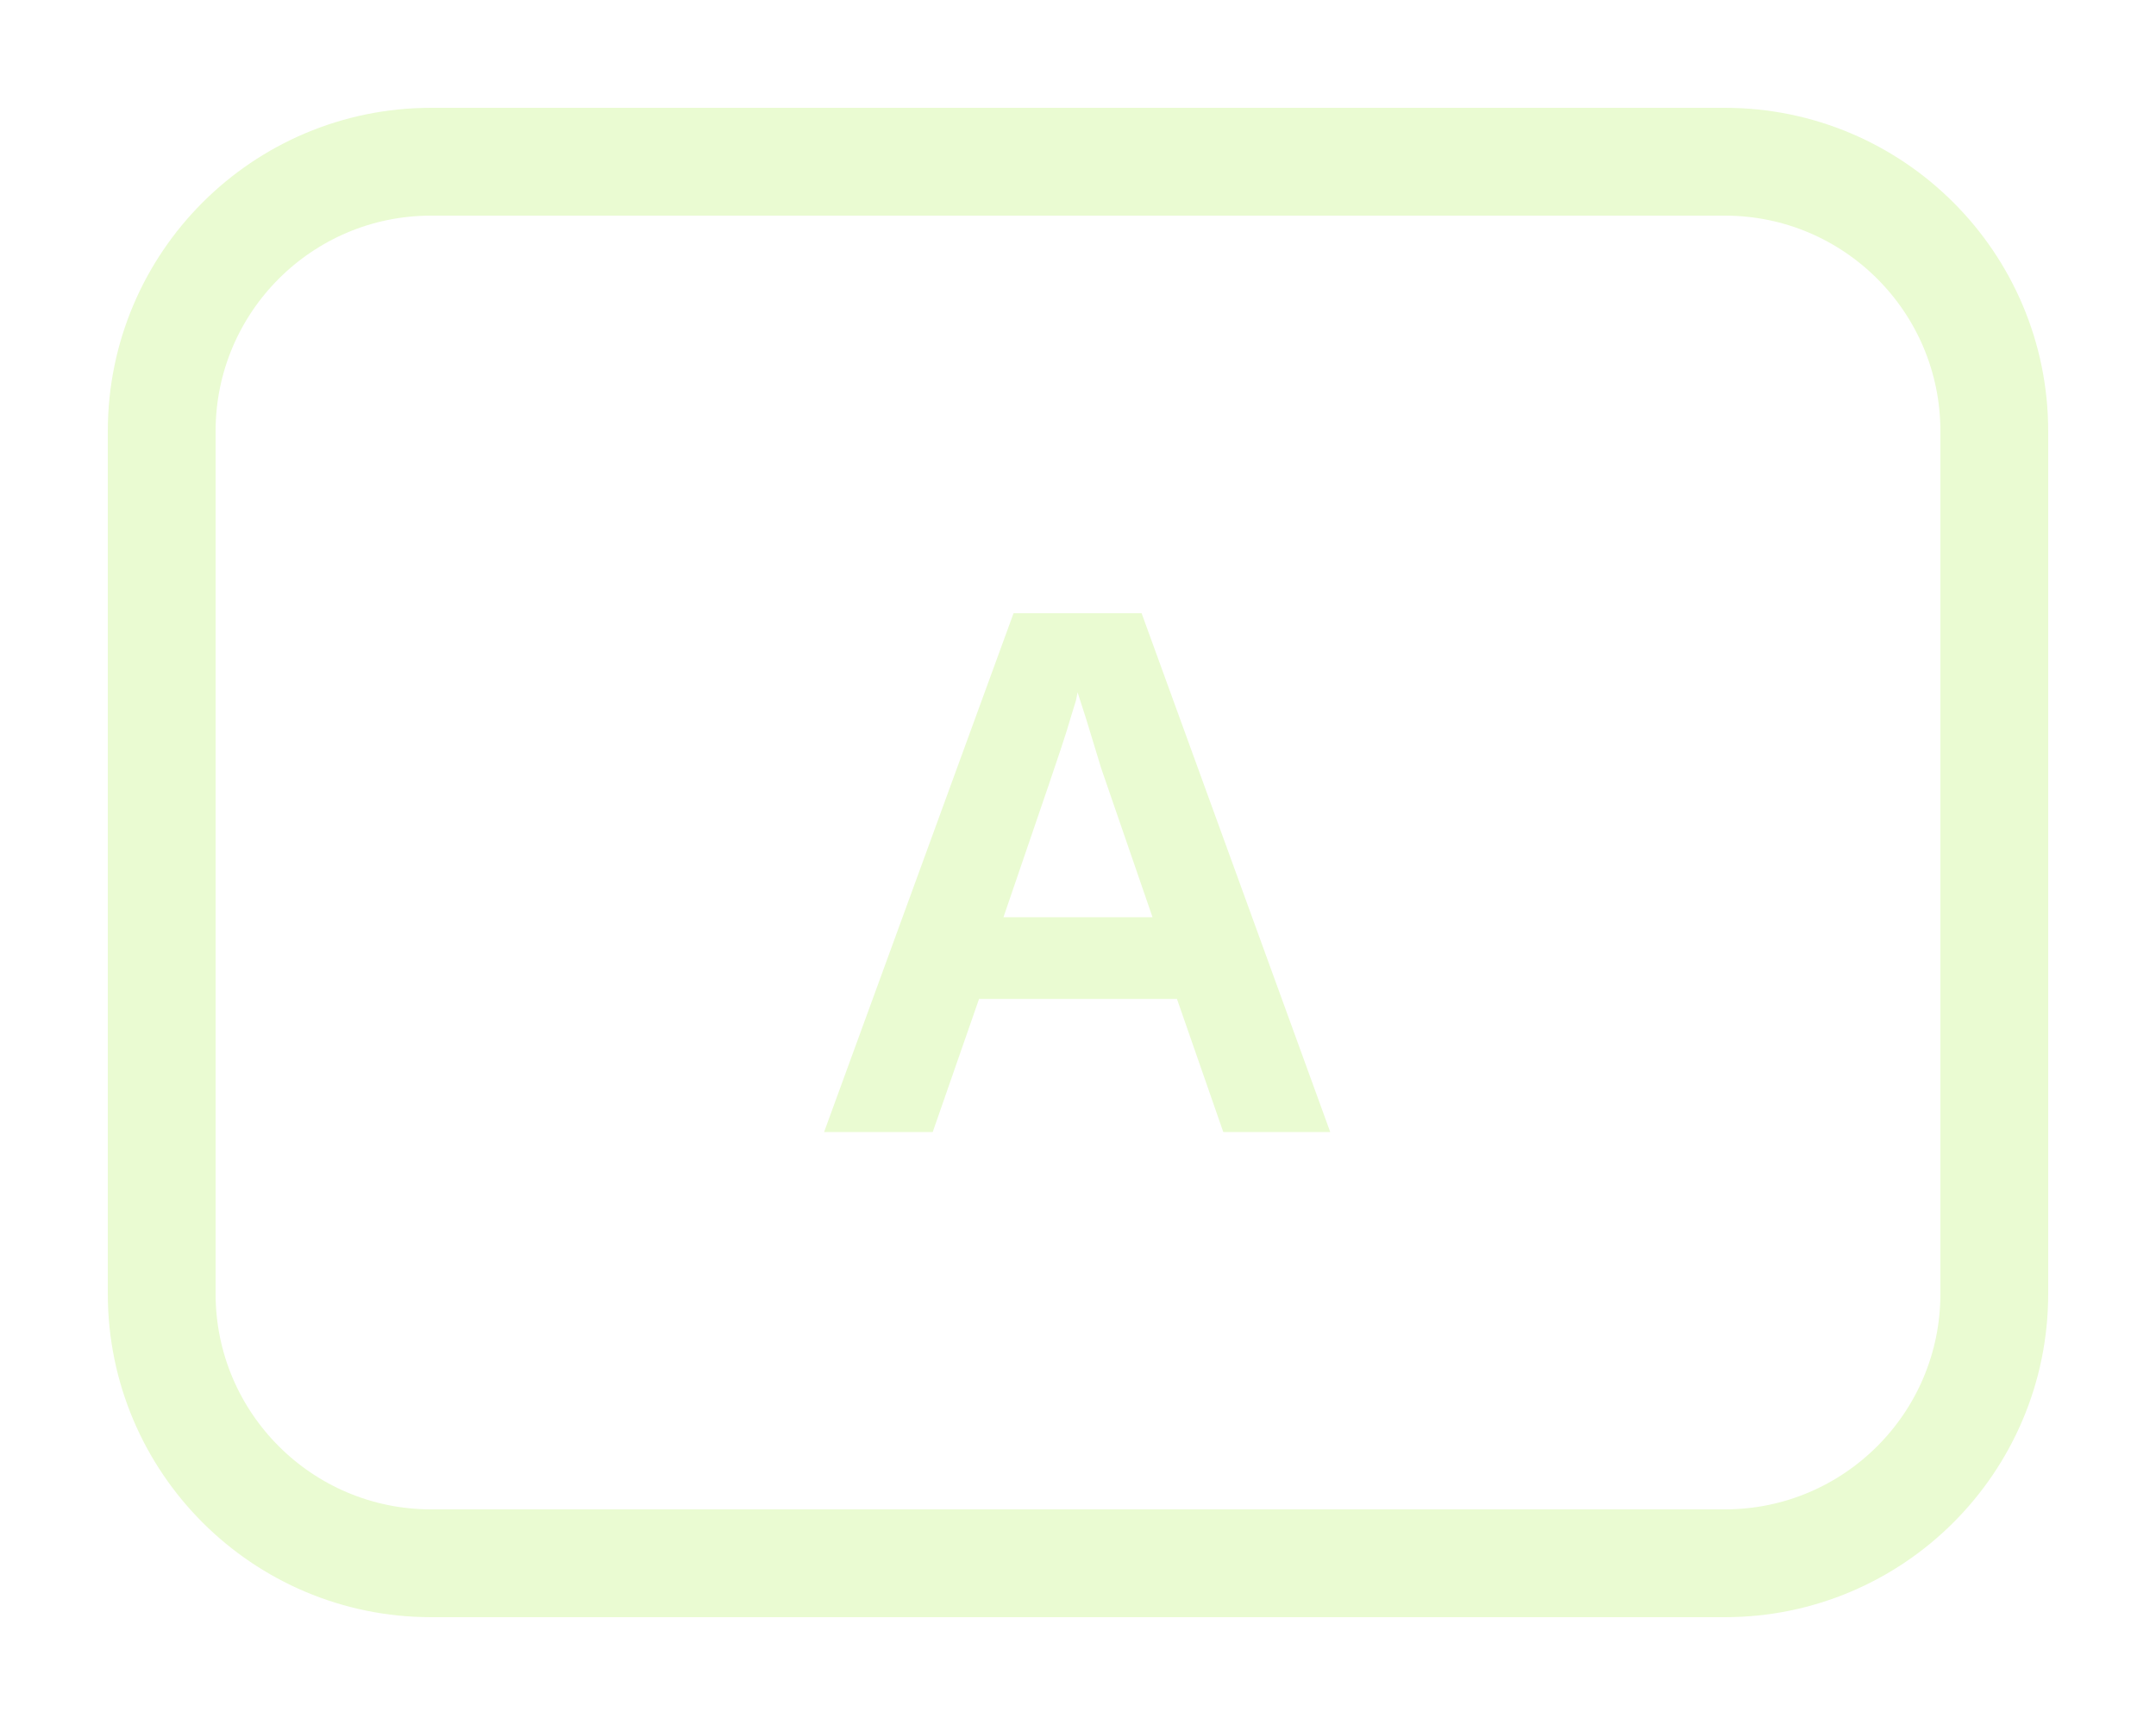
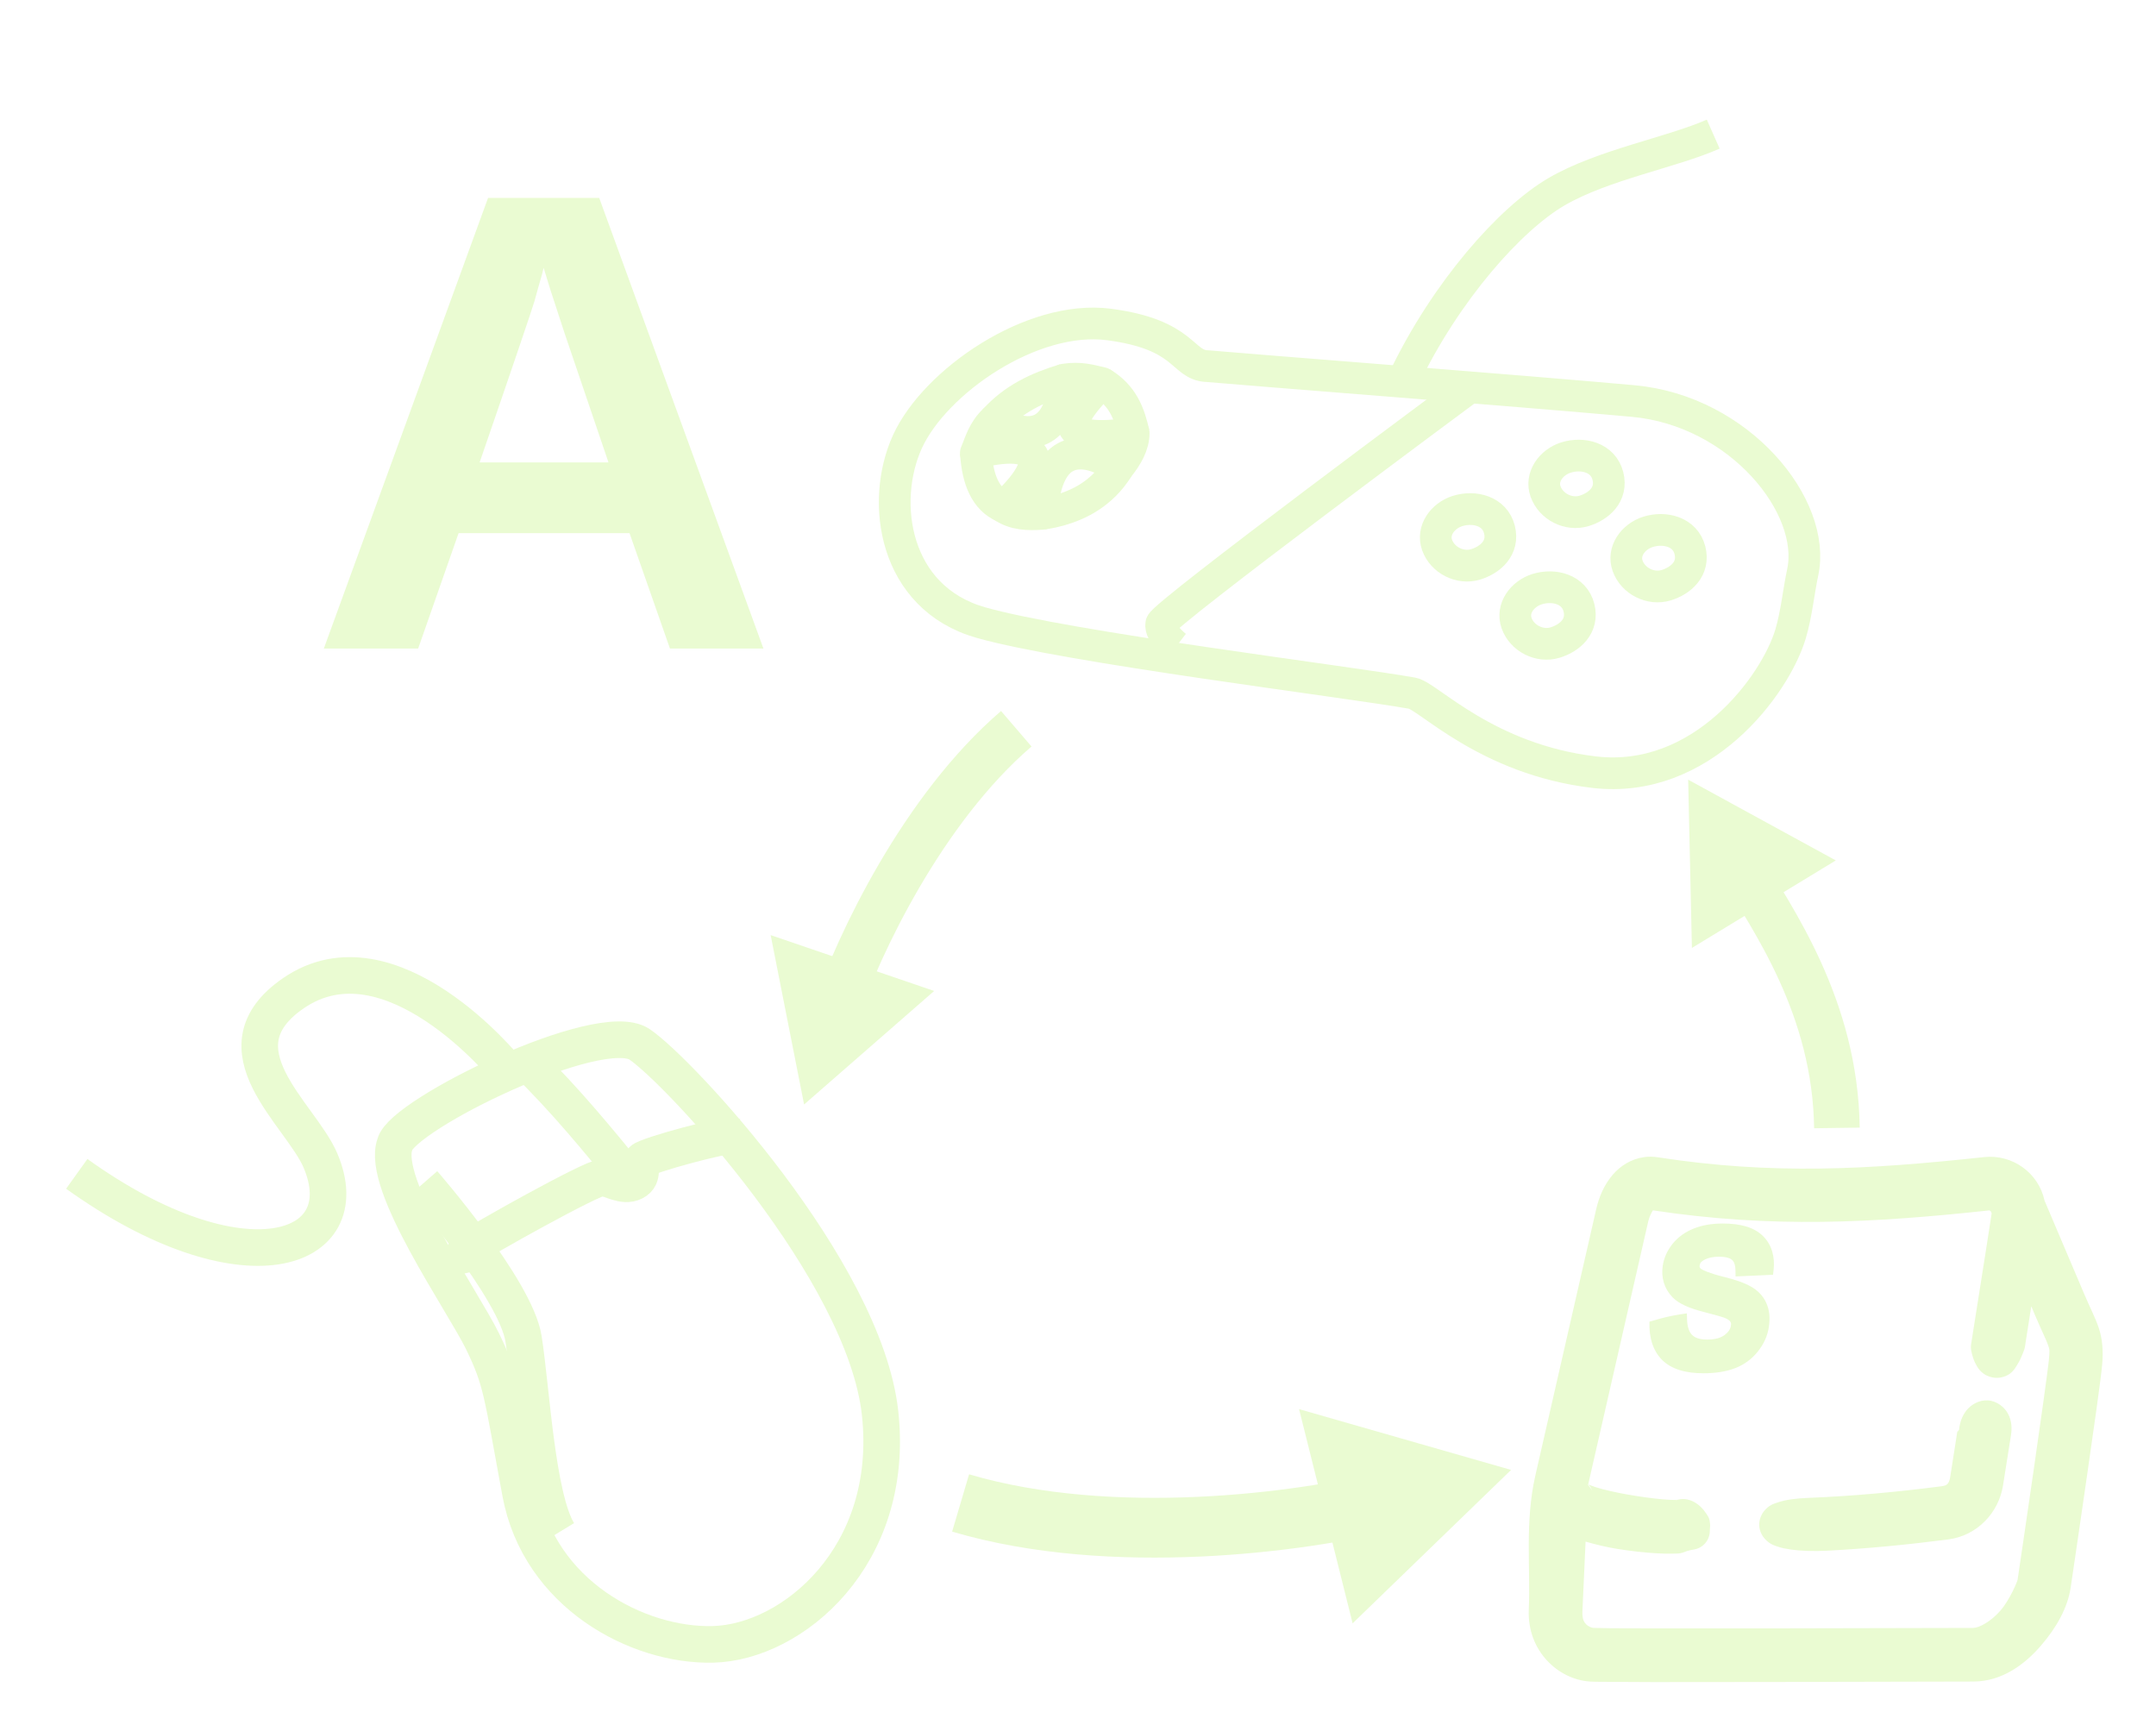
- <svg xmlns="http://www.w3.org/2000/svg" viewBox="0 0 40 32">
-   <rect x="3" y="3" width="34" height="26" rx="5" fill="none" stroke="#eafbd2" stroke-width="2" />
-   <text x="20" y="21" text-anchor="middle" fill="#eafbd2" font-size="14" font-family="Arial, Helvetica, sans-serif" font-weight="800">A</text>
+ <svg xmlns="http://www.w3.org/2000/svg" viewBox="0 0 40 32" fill="#eafbd2" version="1.1" id="svg1">
+   <defs id="defs1">
+     <marker style="overflow:visible" id="Triangle" refX="0" refY="0" orient="auto-start-reverse" markerWidth="0.6" markerHeight="0.6" viewBox="0 0 1 1" preserveAspectRatio="xMidYMid">
+       <path transform="scale(0.5)" style="fill:context-stroke;fill-rule:evenodd;stroke:context-stroke;stroke-width:1pt" d="M 5.77,0 -2.88,5 V -5 Z" id="path135" />
+     </marker>
+     <marker style="overflow:visible" id="Triangle-3" refX="0" refY="0" orient="auto-start-reverse" markerWidth="0.6" markerHeight="0.6" viewBox="0 0 1 1" preserveAspectRatio="xMidYMid">
+       <path transform="scale(0.5)" style="fill:context-stroke;fill-rule:evenodd;stroke:context-stroke;stroke-width:1pt" d="M 5.77,0 -2.88,5 V -5 Z" id="path135-7" />
+     </marker>
+     <marker style="overflow:visible" id="Triangle-3-9" refX="0" refY="0" orient="auto-start-reverse" markerWidth="0.6" markerHeight="0.6" viewBox="0 0 1 1" preserveAspectRatio="xMidYMid">
+       <path transform="scale(0.5)" style="fill:context-stroke;fill-rule:evenodd;stroke:context-stroke;stroke-width:1pt" d="M 5.77,0 -2.88,5 V -5 Z" id="path135-7-6" />
+     </marker>
+   </defs>
+   <text x="10.095" y="12.028" text-anchor="middle" fill="#eafbd2" font-size="12.145px" font-family="Arial, Helvetica, sans-serif" font-weight="800" id="text1" style="stroke-width:0.867">A</text>
+   <g id="g2" style="stroke-width:0.7;stroke-dasharray:none;stroke:none;stroke-opacity:1;fill:#eafbd2;fill-opacity:1">
+     <path id="path4" style="baseline-shift:baseline;display:inline;overflow:visible;vector-effect:none;fill:#eafbd2;stroke:none;stroke-linejoin:round;paint-order:fill markers stroke;enable-background:accumulate;stop-color:#000000;fill-opacity:1" d="m 30.631,21.457 c -0.041,-2.79e-4 -0.083,0.002 -0.125,0.008 -0.246,0.034 -0.446,0.165 -0.584,0.326 -0.171,0.199 -0.26,0.43 -0.309,0.645 l -1.127,4.932 c -0.199,0.869 -0.088,1.724 -0.123,2.492 6.48e-4,6.54e-4 0.001,0.001 0.002,0.002 -6.54e-4,6.48e-4 -0.001,0.001 -0.002,0.002 -0.03,0.762 0.545,1.291 1.135,1.33 0.087,0.006 0.2,0.004 0.398,0.006 0.2,0.002 0.467,0.003 0.781,0.004 0.627,9.55e-4 1.439,-5.38e-4 2.262,-0.002 1.646,-0.003 3.339,-0.008 3.668,-0.008 0.547,0 0.969,-0.331 1.26,-0.668 0.288,-0.334 0.493,-0.701 0.549,-1.07 0.033,-0.219 0.167,-1.13 0.299,-2.045 0.132,-0.915 0.258,-1.798 0.285,-2.082 0.025,-0.265 0.007,-0.491 -0.064,-0.701 -0.068,-0.199 -0.153,-0.352 -0.271,-0.631 l -0.734,-1.727 v -0.002 c -0.109,-0.506 -0.591,-0.86 -1.121,-0.803 -2.162,0.233 -3.929,0.332 -6.049,0.004 -0.037,-0.006 -0.081,-0.011 -0.129,-0.012 z m 0.037,0.996 c 2.205,0.334 4.077,0.234 6.246,0 l -0.002,0.002 0.002,0.002 c 0.004,0.004 0.014,0.01 0.021,0.014 l 0.016,0.037 -0.111,0.717 -0.27,1.709 c -0.007,0.044 -0.006,0.089 0.004,0.133 0.022,0.097 0.045,0.178 0.1,0.271 0.027,0.047 0.063,0.1 0.135,0.15 0.072,0.05 0.192,0.085 0.295,0.068 0.205,-0.034 0.267,-0.152 0.318,-0.232 0.051,-0.08 0.087,-0.164 0.125,-0.264 0.009,-0.022 0.015,-0.045 0.02,-0.068 l 0.119,-0.76 0.064,0.152 c 0.132,0.309 0.22,0.487 0.246,0.564 0.031,0.091 0.034,0.089 0.016,0.285 -0.015,0.162 -0.149,1.12 -0.281,2.033 -0.132,0.913 -0.267,1.828 -0.299,2.041 -0.004,0.026 -0.139,0.362 -0.316,0.568 -0.18,0.209 -0.402,0.324 -0.508,0.324 -0.34,0 -2.023,0.005 -3.668,0.008 -0.822,0.001 -1.634,0.001 -2.26,0 -0.313,-5.68e-4 -0.58,-3e-4 -0.775,-0.002 -0.195,-0.002 -0.367,-0.008 -0.34,-0.006 h -0.002 c -0.036,-0.003 -0.095,-0.026 -0.135,-0.066 -0.039,-0.041 -0.074,-0.097 -0.07,-0.23 v -0.004 l 0.059,-1.301 c 0.187,0.054 0.387,0.103 0.6,0.137 0.255,0.041 0.509,0.068 0.723,0.08 0.107,0.006 0.202,0.009 0.287,0.006 0.083,-0.003 0.134,0.011 0.268,-0.047 h 0.002 c 9.32e-4,-4.83e-4 0.002,-0.001 0.004,-0.002 0.011,-0.003 0.04,-0.01 0.064,-0.016 0.036,-0.008 0.064,-0.012 0.064,-0.012 0.169,-0.028 0.293,-0.174 0.293,-0.346 0,-0.02 0.001,-0.035 0.002,-0.041 4.1e-5,-3.27e-4 0.004,-0.05 0.004,-0.053 6.5e-5,-0.004 6.5e-5,-0.008 0,-0.012 -0.007,-0.143 -0.048,-0.175 -0.076,-0.219 -0.028,-0.044 -0.057,-0.079 -0.094,-0.115 -0.037,-0.036 -0.08,-0.072 -0.148,-0.105 -0.069,-0.033 -0.191,-0.075 -0.338,-0.014 0.023,-0.01 0.037,-0.016 0.045,-0.02 -0.01,0.002 -0.03,0.006 -0.053,0.006 -0.052,3.8e-5 -0.13,-0.004 -0.221,-0.012 -0.182,-0.016 -0.418,-0.048 -0.645,-0.088 -0.227,-0.04 -0.447,-0.09 -0.594,-0.137 -0.071,-0.022 -0.123,-0.045 -0.139,-0.053 0.002,0.002 0.007,0.007 0.018,0.018 0.015,0.016 0.041,0.053 0.059,0.107 -0.018,-0.046 -0.05,-0.074 -0.078,-0.113 v -0.008 -0.004 h 0.002 l 1.115,-4.883 c 0.021,-0.09 0.069,-0.176 0.088,-0.203 z m 1.295,0.244 c -0.202,0 -0.382,0.03 -0.541,0.094 -0.158,0.063 -0.29,0.158 -0.391,0.283 -0.098,0.122 -0.16,0.259 -0.182,0.404 -0.034,0.222 0.028,0.429 0.18,0.586 0.118,0.122 0.31,0.204 0.578,0.273 0.201,0.052 0.332,0.089 0.377,0.105 0.071,0.027 0.106,0.057 0.115,0.07 v 0.002 l 0.002,0.002 c 0.013,0.018 0.018,0.036 0.012,0.076 -0.009,0.063 -0.043,0.118 -0.121,0.176 -0.069,0.051 -0.172,0.082 -0.32,0.082 -0.136,0 -0.223,-0.031 -0.279,-0.086 -0.053,-0.053 -0.09,-0.146 -0.094,-0.295 l -0.002,-0.105 c -0.395,0.05 -0.634,0.141 -0.695,0.154 -0.01,0.297 0.066,0.541 0.236,0.711 0.172,0.17 0.433,0.246 0.764,0.246 0.226,0 0.423,-0.03 0.592,-0.096 h 0.002 c 0.169,-0.067 0.311,-0.172 0.42,-0.311 0.108,-0.137 0.177,-0.288 0.201,-0.449 0.026,-0.171 0.012,-0.322 -0.049,-0.451 v -0.002 c -0.058,-0.126 -0.155,-0.227 -0.279,-0.297 -0.123,-0.071 -0.301,-0.133 -0.541,-0.191 -0.231,-0.057 -0.373,-0.124 -0.391,-0.141 -0.024,-0.023 -0.028,-0.033 -0.023,-0.064 0.006,-0.038 0.019,-0.06 0.059,-0.086 0.072,-0.047 0.17,-0.074 0.303,-0.074 0.128,0 0.205,0.028 0.238,0.059 l 0.002,0.002 c 0.035,0.031 0.061,0.089 0.062,0.201 l 0.002,0.104 0.695,-0.031 0.01,-0.084 c 0.029,-0.251 -0.035,-0.474 -0.195,-0.633 -0.164,-0.164 -0.419,-0.234 -0.746,-0.234 z m 4.916,3.281 c -0.168,-0.009 -0.315,0.083 -0.398,0.189 -0.083,0.105 -0.121,0.227 -0.135,0.357 -0.011,0.012 -0.02,0.025 -0.029,0.039 v -0.027 l -0.135,0.863 c -0.013,0.081 -0.034,0.112 -0.051,0.129 -0.017,0.017 -0.038,0.034 -0.109,0.043 -0.819,0.106 -1.637,0.182 -2.457,0.215 -0.251,0.01 -0.43,0.033 -0.586,0.086 -0.078,0.027 -0.16,0.047 -0.254,0.164 -0.047,0.059 -0.093,0.16 -0.086,0.268 0.007,0.108 0.059,0.194 0.105,0.244 0.093,0.1 0.169,0.12 0.244,0.145 0.075,0.025 0.154,0.04 0.244,0.053 0.181,0.025 0.407,0.034 0.682,0.02 0.75,-0.04 1.494,-0.113 2.234,-0.209 0.531,-0.069 0.933,-0.491 1.014,-1.002 l 0.148,-0.936 c 0.02,-0.129 0.012,-0.262 -0.053,-0.389 -0.065,-0.126 -0.211,-0.243 -0.379,-0.252 z" />
+   </g>
+   <g id="g2-8" transform="matrix(1.023231,-0.3687136,0.3687136,1.023231,-12.66612,-33.4018)" style="stroke-width:0.541;stroke-dasharray:none">
+     <path style="fill:none;fill-opacity:1;stroke:#eafbd2;stroke-width:0.541;stroke-linejoin:round;stroke-dasharray:none;stroke-opacity:1;paint-order:fill markers stroke" d="m 17.793,45.692 c 0.551,0.257 4.989,2.255 6.642,3.027 1.653,0.771 2.34,2.759 1.728,3.733 -0.167,0.267 -0.339,0.63 -0.547,0.912 -0.545,0.74 -2.302,1.91 -3.954,1.084 -1.653,-0.826 -2.222,-2.181 -2.461,-2.318 -0.955,-0.551 -5.27,-2.732 -6.519,-3.631 -1.249,-0.9 -0.918,-2.516 -0.129,-3.324 0.79,-0.808 2.736,-1.322 3.912,-0.716 1.175,0.606 0.932,1.065 1.328,1.234 z" id="path300-1-2" />
+     <path style="fill:none;fill-opacity:1;stroke:#eafbd2;stroke-width:0.541;stroke-linejoin:round;stroke-dasharray:none;stroke-opacity:1;paint-order:fill markers stroke" d="m 14.073,45.332 c 0,0 0.338,0.487 0.74,0.409 0.403,-0.078 0.617,-0.656 0.617,-0.656 0.28,0.055 0.42,0.169 0.584,0.273 0,0 -0.792,0.338 -0.695,0.591 0.097,0.253 0.915,0.396 0.915,0.396 -0.066,0.184 -0.233,0.335 -0.454,0.467 0,0 -0.344,-0.545 -0.786,-0.474 -0.442,0.071 -0.695,0.773 -0.695,0.773 -0.237,-0.064 -0.451,-0.154 -0.584,-0.338 0,0 0.831,-0.318 0.766,-0.643 -0.065,-0.325 -0.896,-0.377 -0.896,-0.377 0.138,-0.153 0.251,-0.318 0.487,-0.422 z" id="path301-8-4" />
+     <path style="fill:none;fill-opacity:1;stroke:#eafbd2;stroke-width:0.541;stroke-linejoin:round;stroke-dasharray:none;stroke-opacity:1;paint-order:fill markers stroke" d="m 14.073,45.332 c 0.429,-0.23 0.876,-0.273 1.357,-0.247" id="path302-2-5" />
+     <path style="fill:none;fill-opacity:1;stroke:#eafbd2;stroke-width:0.541;stroke-linejoin:round;stroke-dasharray:none;stroke-opacity:1;paint-order:fill markers stroke" d="m 16.014,45.358 c 0.268,0.329 0.26,0.658 0.221,0.987" id="path303-6-5" />
+     <path style="fill:none;fill-opacity:1;stroke:#eafbd2;stroke-width:0.541;stroke-linejoin:round;stroke-dasharray:none;stroke-opacity:1;paint-order:fill markers stroke" d="m 15.781,46.813 c -0.399,0.315 -0.891,0.417 -1.48,0.299" id="path304-6-1" />
+     <path style="fill:none;fill-opacity:1;stroke:#eafbd2;stroke-width:0.541;stroke-linejoin:round;stroke-dasharray:none;stroke-opacity:1;paint-order:fill markers stroke" d="m 13.716,46.774 c -0.234,-0.222 -0.26,-0.572 -0.13,-1.019" id="path305-0-7" />
+     <path style="fill:none;fill-opacity:1;stroke:#eafbd2;stroke-width:0.541;stroke-linejoin:round;stroke-dasharray:none;stroke-opacity:1;paint-order:fill markers stroke" d="m 15.683,50.014 c 0,0 -0.195,-0.305 -0.11,-0.448 0.084,-0.143 6.305,-2.009 6.305,-2.009" id="path307-8-1" />
+     <path style="fill:none;fill-opacity:1;stroke:#eafbd2;stroke-width:0.541;stroke-linejoin:round;stroke-dasharray:none;stroke-opacity:1;paint-order:fill markers stroke" d="m 20.981,49.468 c 0.299,0.013 0.597,0.214 0.565,0.539 -0.032,0.325 -0.325,0.435 -0.584,0.422 -0.277,-0.014 -0.506,-0.259 -0.506,-0.532 0,-0.266 0.259,-0.44 0.526,-0.429 z" id="path308-0-5" />
+     <path style="fill:none;fill-opacity:1;stroke:#eafbd2;stroke-width:0.541;stroke-linejoin:round;stroke-dasharray:none;stroke-opacity:1;paint-order:fill markers stroke" d="m 23.031,49.237 c 0.299,0.013 0.597,0.214 0.565,0.539 -0.032,0.325 -0.325,0.435 -0.584,0.422 -0.277,-0.014 -0.506,-0.259 -0.506,-0.532 0,-0.266 0.259,-0.44 0.526,-0.429 z" id="path308-7-1-2" />
+     <path style="fill:none;fill-opacity:1;stroke:#eafbd2;stroke-width:0.541;stroke-linejoin:round;stroke-dasharray:none;stroke-opacity:1;paint-order:fill markers stroke" d="m 23.918,50.904 c 0.299,0.013 0.597,0.214 0.565,0.539 -0.032,0.325 -0.325,0.435 -0.584,0.422 -0.277,-0.014 -0.506,-0.259 -0.506,-0.532 0,-0.266 0.259,-0.44 0.526,-0.429 z" id="path308-6-2-7" />
+     <path style="fill:none;fill-opacity:1;stroke:#eafbd2;stroke-width:0.541;stroke-linejoin:round;stroke-dasharray:none;stroke-opacity:1;paint-order:fill markers stroke" d="m 21.805,51.182 c 0.299,0.013 0.597,0.214 0.565,0.539 -0.032,0.325 -0.325,0.435 -0.584,0.422 -0.277,-0.014 -0.506,-0.259 -0.506,-0.532 0,-0.266 0.259,-0.44 0.526,-0.429 z" id="path308-1-5-6" />
+     <path style="fill:none;fill-opacity:1;stroke:#eafbd2;stroke-width:0.541;stroke-linejoin:round;stroke-dasharray:none;stroke-opacity:1;paint-order:fill markers stroke" d="m 20.891,47.029 c 1.175,-1.157 2.626,-1.947 3.526,-2.112 0.9,-0.165 2.075,0.037 2.846,-0.018" id="path310-8-2" />
+   </g>
+   <g id="g1" transform="matrix(0.3980791,0.2666676,-0.2666676,0.3980791,13.02267,14.78169)" style="stroke-width:1.417;stroke-dasharray:none">
+     <path style="fill:none;fill-opacity:1;stroke:#eafbd2;stroke-width:1.417;stroke-linejoin:round;stroke-dasharray:none;stroke-opacity:1;paint-order:fill markers stroke" d="m -2.388,17.794 c -0.416,-1.101 3.862,-8.491 5.713,-8.488 1.852,0.003 12.1,2.416 15.685,6.677 3.585,4.262 2.121,9.267 -0.393,11.042 C 16.236,28.705 11.947,29.155 9.156,26.295 6.366,23.435 6.146,23.101 4.674,22.241 3.202,21.381 -2.001,19.381 -2.388,17.794 Z" id="path295" />
+     <path style="fill:none;fill-opacity:1;stroke:#eafbd2;stroke-width:1.417;stroke-linejoin:round;stroke-dasharray:none;stroke-opacity:1;paint-order:fill markers stroke" d="m 2.565,20.525 c 0,0 -0.513,-0.469 -0.343,-0.952 0.17,-0.482 2.465,-4.996 2.768,-5.167 0.302,-0.172 0.903,-0.143 1.13,-0.555 0.226,-0.412 -0.239,-0.618 -0.21,-0.872 0.029,-0.254 2.169,-2.701 2.392,-2.74" id="path296" />
+     <path style="fill:none;fill-opacity:1;stroke:#eafbd2;stroke-width:1.417;stroke-linejoin:round;stroke-dasharray:none;stroke-opacity:1;paint-order:fill markers stroke" d="m 0.055,12.308 c 2.038,0.373 4.017,0.975 5.996,1.575" id="path297" />
+     <path style="fill:none;fill-opacity:1;stroke:#eafbd2;stroke-width:1.417;stroke-linejoin:round;stroke-dasharray:none;stroke-opacity:1;paint-order:fill markers stroke" d="m -0.633,18.429 c 0,0 5.243,1.413 6.573,2.849 1.33,1.436 3.832,4.804 5.299,5.483" id="path298" />
+     <path style="fill:none;fill-opacity:1;stroke:#eafbd2;stroke-width:1.417;stroke-linejoin:round;stroke-dasharray:none;stroke-opacity:1;paint-order:fill markers stroke" d="m -0.456,12.97 c 0,0 -6.772,-2.079 -8.454,2.149 -1.409,3.543 2.836,3.731 4.474,4.8 3.249,2.121 0.344,5.931 -7.551,5.681" id="path299" />
+   </g>
+   <path style="opacity:1;fill:none;stroke:#eafbd2;stroke-width:1.109;stroke-dasharray:none;marker-end:url(#Triangle)" d="m 17.822,27.881 c 2.812,0.832 6.337,0.356 7.921,-0.04" id="path3" />
+   <path style="fill:none;stroke:#eafbd2;stroke-width:0.846;stroke-dasharray:none;marker-end:url(#Triangle-3)" d="m 34.08,20.924 c -0.031,-2.236 -1.176,-3.856 -1.823,-4.92" id="path3-7" />
+   <path style="fill:none;stroke:#eafbd2;stroke-width:0.868;stroke-dasharray:none;marker-end:url(#Triangle-3-9)" d="m 18.855,13.519 c -1.741,1.494 -2.926,4.011 -3.339,5.22" id="path3-7-0" />
</svg>
